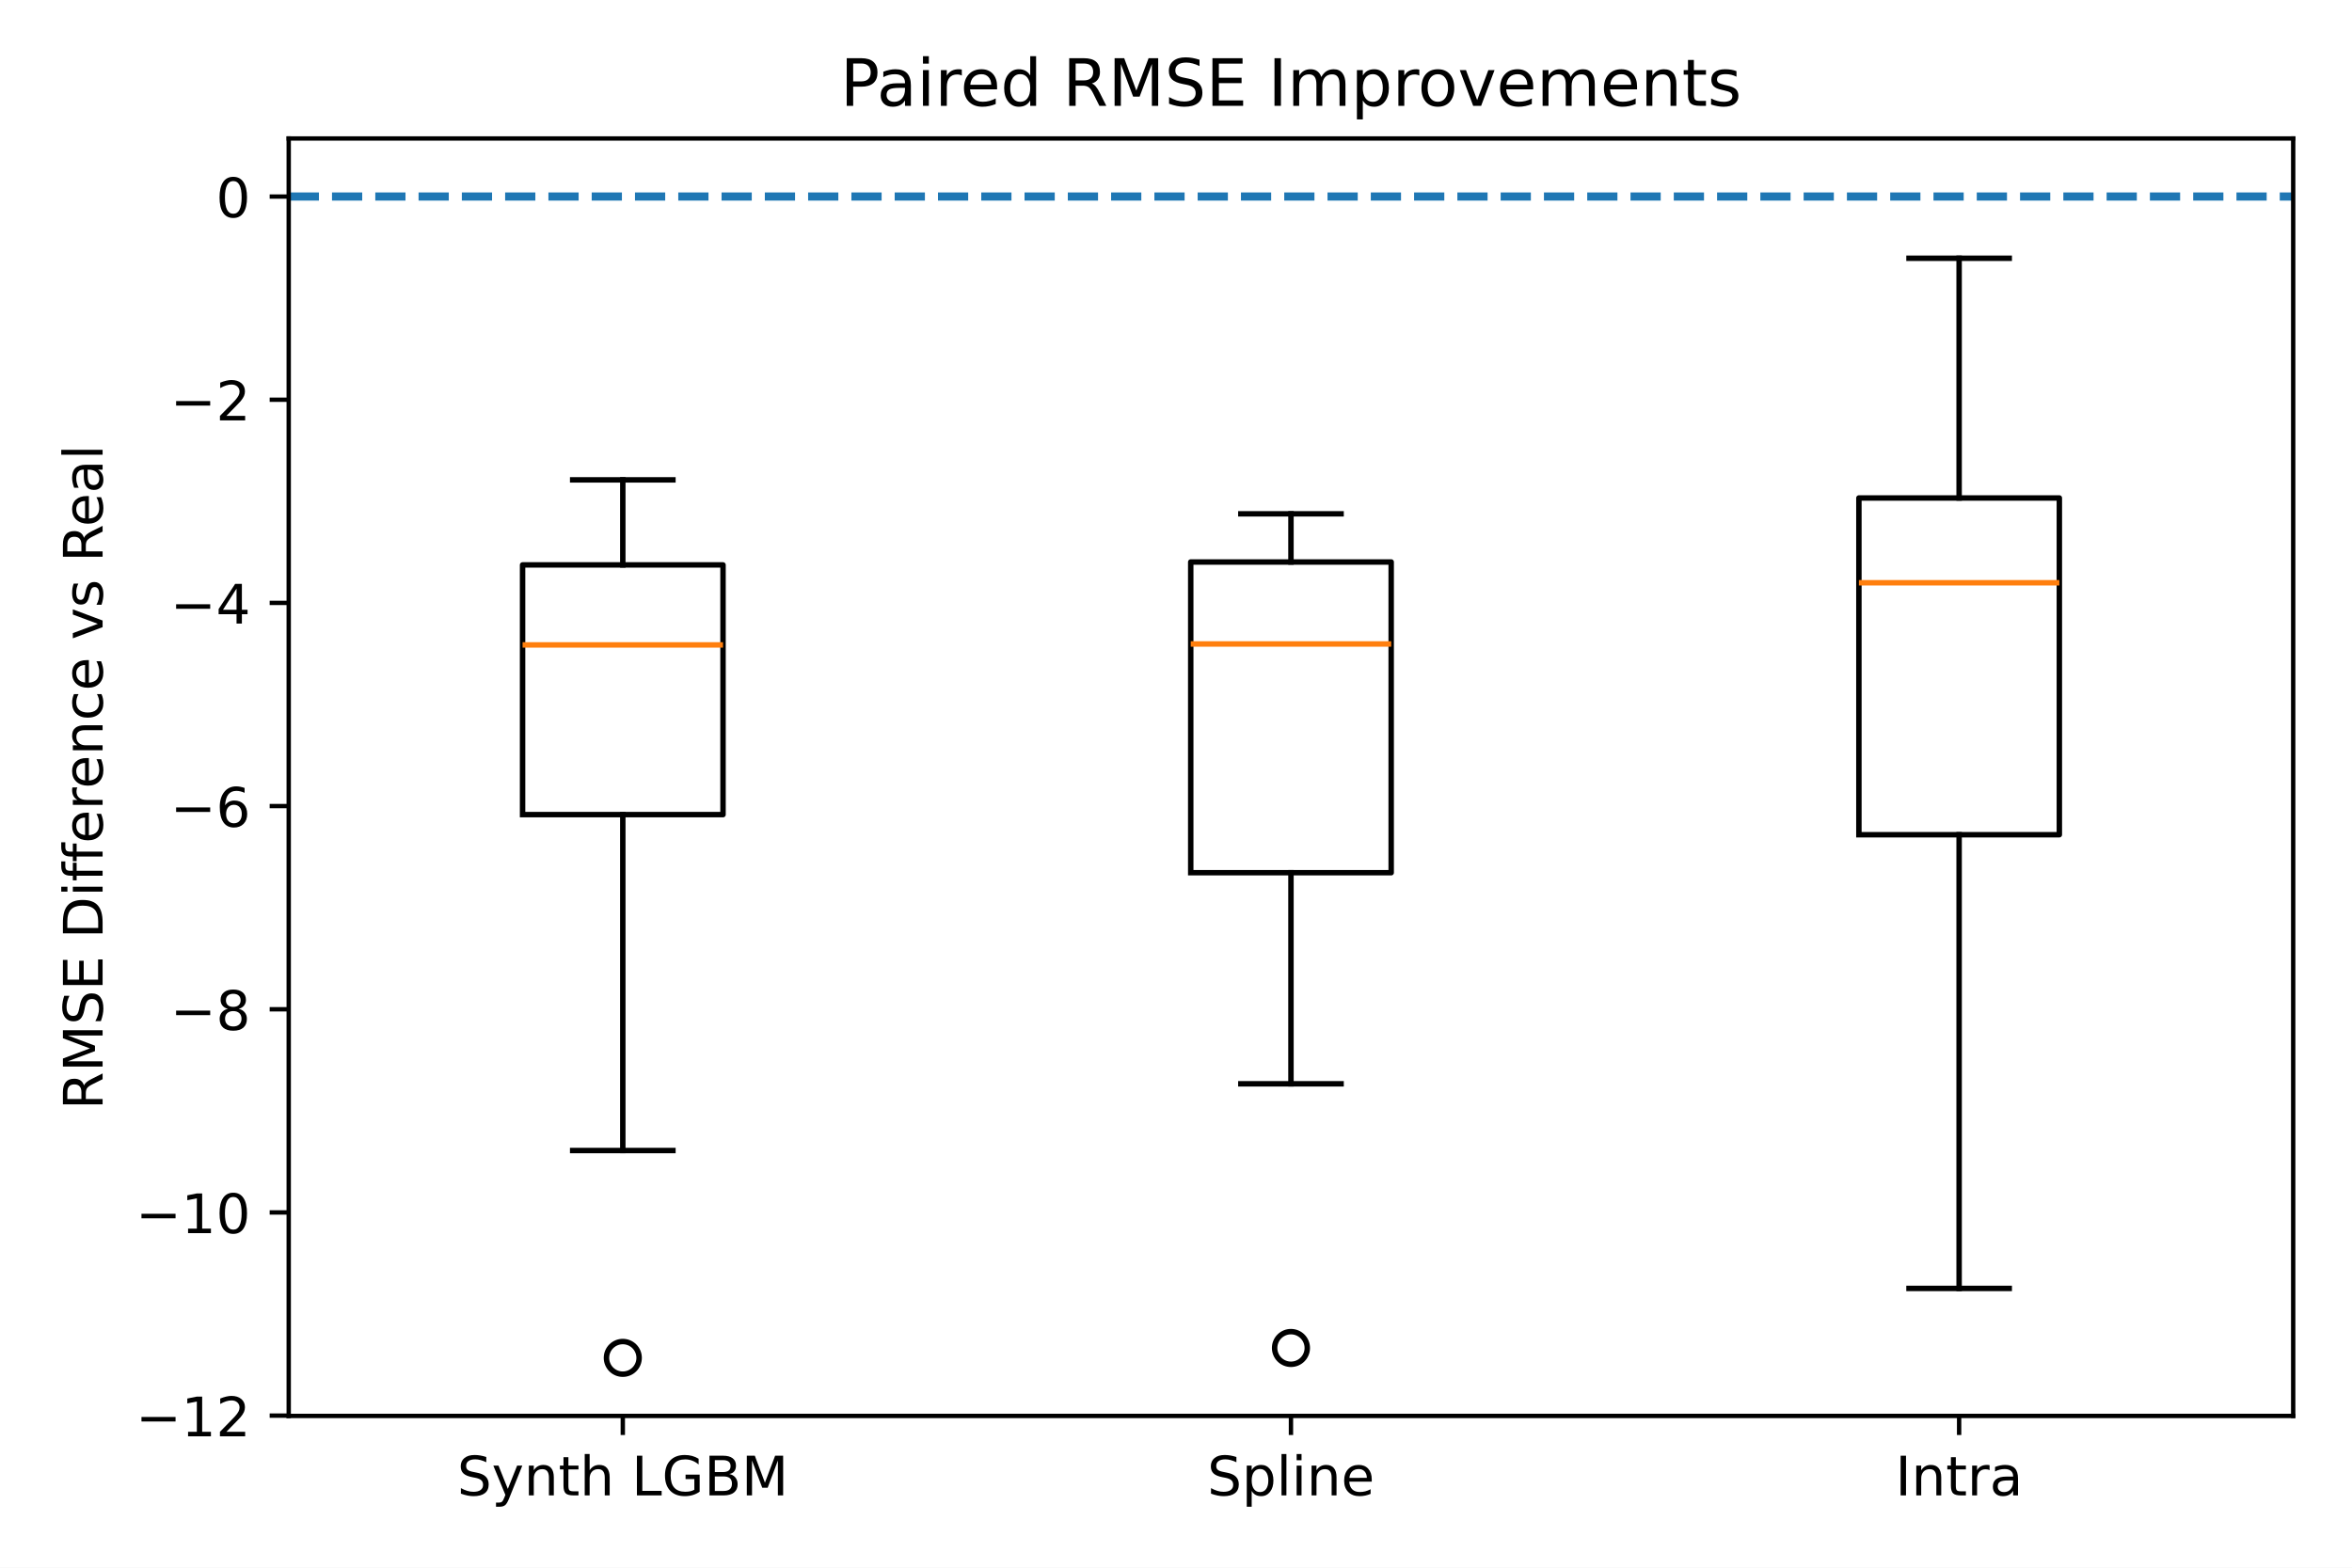
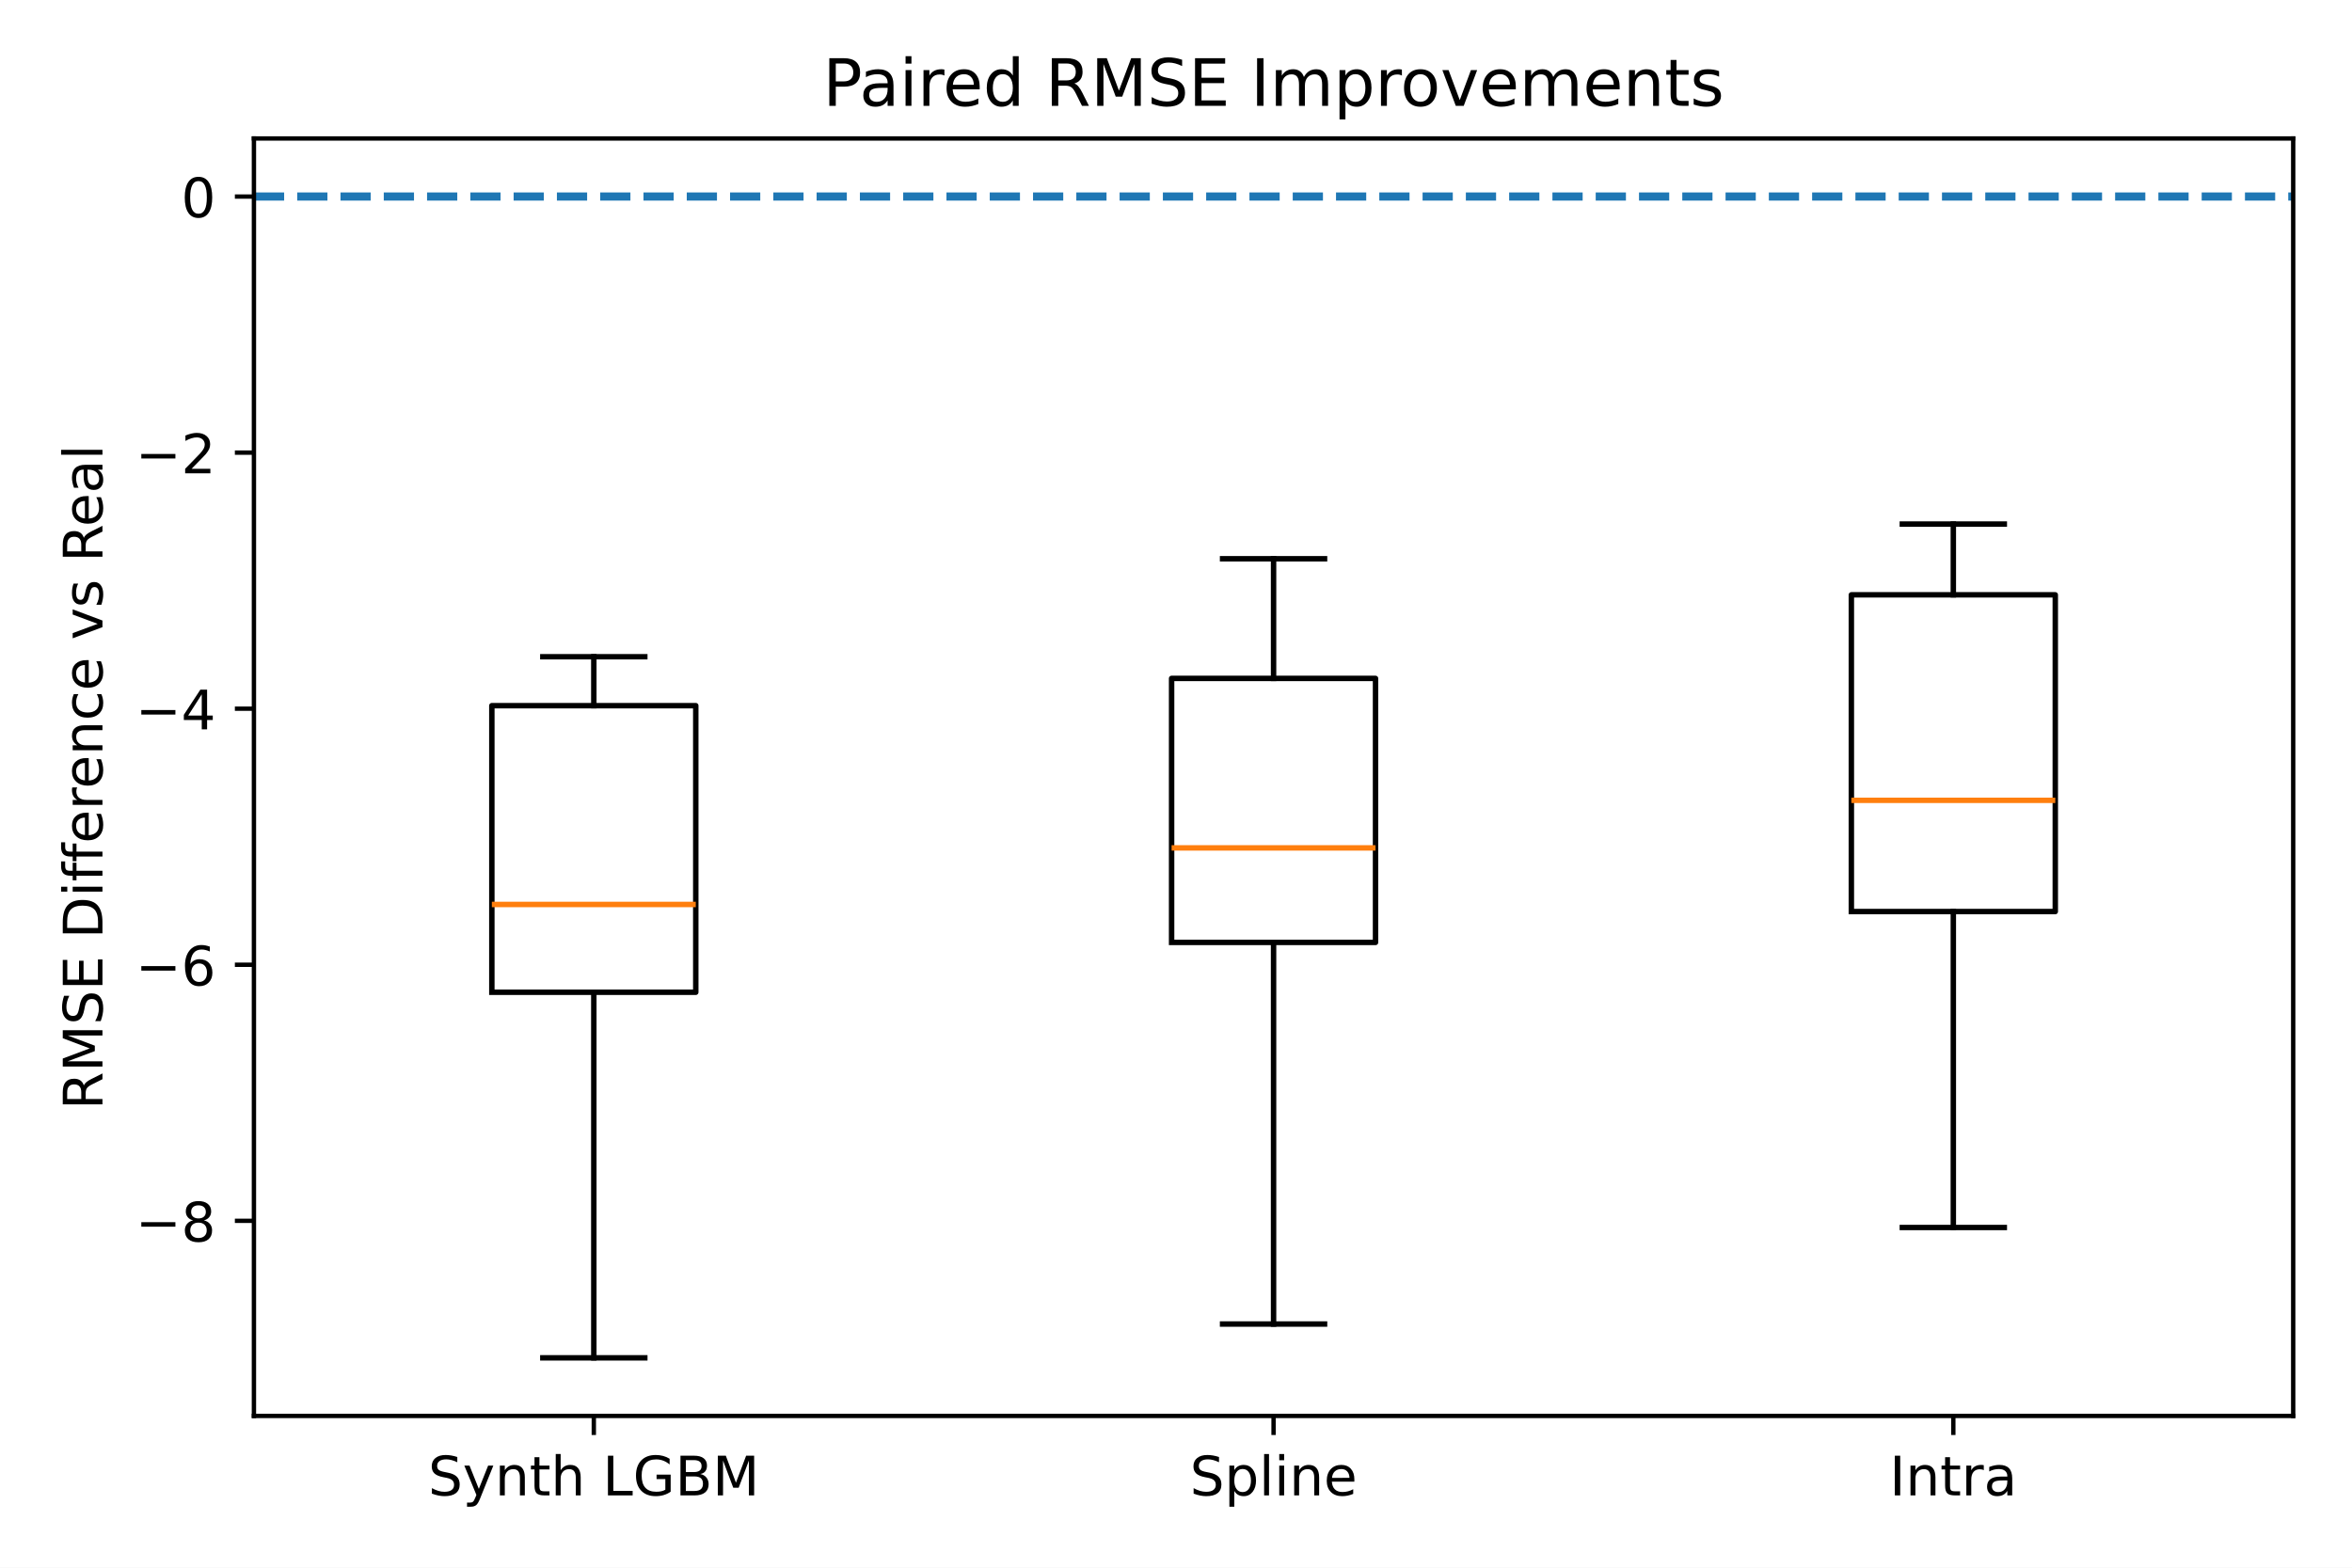
<svg xmlns="http://www.w3.org/2000/svg" xmlns:xlink="http://www.w3.org/1999/xlink" width="432pt" height="288pt" viewBox="0 0 432 288" version="1.1">
  <defs>
    <style type="text/css">*{stroke-linejoin: round; stroke-linecap: butt}</style>
  </defs>
  <g id="figure_1">
    <g id="patch_1">
      <path d="M 0 288  L 432 288  L 432 0  L 0 0  z " style="fill: #ffffff" />
    </g>
    <g id="axes_1">
      <g id="patch_2">
-         <path d="M 53.03 260.12  L 421.2 260.12  L 421.2 25.44  L 53.03 25.44  z " style="fill: #ffffff" />
+         <path d="M 46.64 260.12  L 421.2 260.12  L 421.2 25.44  L 46.64 25.44  z " style="fill: #ffffff" />
      </g>
      <g id="matplotlib.axis_1">
        <g id="xtick_1">
          <g id="line2d_1">
            <defs>
-               <path id="m7b7bda4af9" d="M 0 0  L 0 3.5  " style="stroke: #000000; stroke-width: 0.8" />
+               <path id="m37731278d3" d="M 0 0  L 0 3.5  " style="stroke: #000000; stroke-width: 0.8" />
            </defs>
            <g>
-               <use xlink:href="#m7b7bda4af9" x="114.392" y="260.12" style="stroke: #000000; stroke-width: 0.8" />
+               <use xlink:href="#m37731278d3" x="109.067" y="260.12" style="stroke: #000000; stroke-width: 0.8" />
            </g>
          </g>
          <g id="text_1">
-             <g transform="translate(83.96667 274.7184) scale(0.1 -0.1)">
+             <g transform="translate(78.64167 274.7184) scale(0.1 -0.1)">
              <defs>
                <path id="DejaVuSans-53" d="M 3425 4513  L 3425 3897  Q 3066 4069 2747 4153  Q 2428 4238 2131 4238  Q 1616 4238 1336 4038  Q 1056 3838 1056 3469  Q 1056 3159 1242 3001  Q 1428 2844 1947 2747  L 2328 2669  Q 3034 2534 3370 2195  Q 3706 1856 3706 1288  Q 3706 609 3251 259  Q 2797 -91 1919 -91  Q 1588 -91 1214 -16  Q 841 59 441 206  L 441 856  Q 825 641 1194 531  Q 1563 422 1919 422  Q 2459 422 2753 634  Q 3047 847 3047 1241  Q 3047 1584 2836 1778  Q 2625 1972 2144 2069  L 1759 2144  Q 1053 2284 737 2584  Q 422 2884 422 3419  Q 422 4038 858 4394  Q 1294 4750 2059 4750  Q 2388 4750 2728 4690  Q 3069 4631 3425 4513  z " transform="scale(0.015625)" />
                <path id="DejaVuSans-79" d="M 2059 -325  Q 1816 -950 1584 -1140  Q 1353 -1331 966 -1331  L 506 -1331  L 506 -850  L 844 -850  Q 1081 -850 1212 -737  Q 1344 -625 1503 -206  L 1606 56  L 191 3500  L 800 3500  L 1894 763  L 2988 3500  L 3597 3500  L 2059 -325  z " transform="scale(0.015625)" />
                <path id="DejaVuSans-6e" d="M 3513 2113  L 3513 0  L 2938 0  L 2938 2094  Q 2938 2591 2744 2837  Q 2550 3084 2163 3084  Q 1697 3084 1428 2787  Q 1159 2491 1159 1978  L 1159 0  L 581 0  L 581 3500  L 1159 3500  L 1159 2956  Q 1366 3272 1645 3428  Q 1925 3584 2291 3584  Q 2894 3584 3203 3211  Q 3513 2838 3513 2113  z " transform="scale(0.015625)" />
                <path id="DejaVuSans-74" d="M 1172 4494  L 1172 3500  L 2356 3500  L 2356 3053  L 1172 3053  L 1172 1153  Q 1172 725 1289 603  Q 1406 481 1766 481  L 2356 481  L 2356 0  L 1766 0  Q 1100 0 847 248  Q 594 497 594 1153  L 594 3053  L 172 3053  L 172 3500  L 594 3500  L 594 4494  L 1172 4494  z " transform="scale(0.015625)" />
                <path id="DejaVuSans-68" d="M 3513 2113  L 3513 0  L 2938 0  L 2938 2094  Q 2938 2591 2744 2837  Q 2550 3084 2163 3084  Q 1697 3084 1428 2787  Q 1159 2491 1159 1978  L 1159 0  L 581 0  L 581 4863  L 1159 4863  L 1159 2956  Q 1366 3272 1645 3428  Q 1925 3584 2291 3584  Q 2894 3584 3203 3211  Q 3513 2838 3513 2113  z " transform="scale(0.015625)" />
                <path id="DejaVuSans-20" transform="scale(0.015625)" />
                <path id="DejaVuSans-4c" d="M 628 4666  L 1259 4666  L 1259 531  L 3531 531  L 3531 0  L 628 0  L 628 4666  z " transform="scale(0.015625)" />
                <path id="DejaVuSans-47" d="M 3809 666  L 3809 1919  L 2778 1919  L 2778 2438  L 4434 2438  L 4434 434  Q 4069 175 3628 42  Q 3188 -91 2688 -91  Q 1594 -91 976 548  Q 359 1188 359 2328  Q 359 3472 976 4111  Q 1594 4750 2688 4750  Q 3144 4750 3555 4637  Q 3966 4525 4313 4306  L 4313 3634  Q 3963 3931 3569 4081  Q 3175 4231 2741 4231  Q 1884 4231 1454 3753  Q 1025 3275 1025 2328  Q 1025 1384 1454 906  Q 1884 428 2741 428  Q 3075 428 3337 486  Q 3600 544 3809 666  z " transform="scale(0.015625)" />
                <path id="DejaVuSans-42" d="M 1259 2228  L 1259 519  L 2272 519  Q 2781 519 3026 730  Q 3272 941 3272 1375  Q 3272 1813 3026 2020  Q 2781 2228 2272 2228  L 1259 2228  z M 1259 4147  L 1259 2741  L 2194 2741  Q 2656 2741 2882 2914  Q 3109 3088 3109 3444  Q 3109 3797 2882 3972  Q 2656 4147 2194 4147  L 1259 4147  z M 628 4666  L 2241 4666  Q 2963 4666 3353 4366  Q 3744 4066 3744 3513  Q 3744 3084 3544 2831  Q 3344 2578 2956 2516  Q 3422 2416 3680 2098  Q 3938 1781 3938 1306  Q 3938 681 3513 340  Q 3088 0 2303 0  L 628 0  L 628 4666  z " transform="scale(0.015625)" />
                <path id="DejaVuSans-4d" d="M 628 4666  L 1569 4666  L 2759 1491  L 3956 4666  L 4897 4666  L 4897 0  L 4281 0  L 4281 4097  L 3078 897  L 2444 897  L 1241 4097  L 1241 0  L 628 0  L 628 4666  z " transform="scale(0.015625)" />
              </defs>
              <use xlink:href="#DejaVuSans-53" />
              <use xlink:href="#DejaVuSans-79" transform="translate(63.47656 0)" />
              <use xlink:href="#DejaVuSans-6e" transform="translate(122.6562 0)" />
              <use xlink:href="#DejaVuSans-74" transform="translate(186.0352 0)" />
              <use xlink:href="#DejaVuSans-68" transform="translate(225.2441 0)" />
              <use xlink:href="#DejaVuSans-20" transform="translate(288.623 0)" />
              <use xlink:href="#DejaVuSans-4c" transform="translate(320.4102 0)" />
              <use xlink:href="#DejaVuSans-47" transform="translate(376.123 0)" />
              <use xlink:href="#DejaVuSans-42" transform="translate(453.6133 0)" />
              <use xlink:href="#DejaVuSans-4d" transform="translate(522.2168 0)" />
            </g>
          </g>
        </g>
        <g id="xtick_2">
          <g id="line2d_2">
            <g>
-               <use xlink:href="#m7b7bda4af9" x="237.115" y="260.12" style="stroke: #000000; stroke-width: 0.8" />
+               <use xlink:href="#m37731278d3" x="233.92" y="260.12" style="stroke: #000000; stroke-width: 0.8" />
            </g>
          </g>
          <g id="text_2">
-             <g transform="translate(221.7431 274.7184) scale(0.1 -0.1)">
+             <g transform="translate(218.5481 274.7184) scale(0.1 -0.1)">
              <defs>
                <path id="DejaVuSans-70" d="M 1159 525  L 1159 -1331  L 581 -1331  L 581 3500  L 1159 3500  L 1159 2969  Q 1341 3281 1617 3432  Q 1894 3584 2278 3584  Q 2916 3584 3314 3078  Q 3713 2572 3713 1747  Q 3713 922 3314 415  Q 2916 -91 2278 -91  Q 1894 -91 1617 61  Q 1341 213 1159 525  z M 3116 1747  Q 3116 2381 2855 2742  Q 2594 3103 2138 3103  Q 1681 3103 1420 2742  Q 1159 2381 1159 1747  Q 1159 1113 1420 752  Q 1681 391 2138 391  Q 2594 391 2855 752  Q 3116 1113 3116 1747  z " transform="scale(0.015625)" />
                <path id="DejaVuSans-6c" d="M 603 4863  L 1178 4863  L 1178 0  L 603 0  L 603 4863  z " transform="scale(0.015625)" />
                <path id="DejaVuSans-69" d="M 603 3500  L 1178 3500  L 1178 0  L 603 0  L 603 3500  z M 603 4863  L 1178 4863  L 1178 4134  L 603 4134  L 603 4863  z " transform="scale(0.015625)" />
                <path id="DejaVuSans-65" d="M 3597 1894  L 3597 1613  L 953 1613  Q 991 1019 1311 708  Q 1631 397 2203 397  Q 2534 397 2845 478  Q 3156 559 3463 722  L 3463 178  Q 3153 47 2828 -22  Q 2503 -91 2169 -91  Q 1331 -91 842 396  Q 353 884 353 1716  Q 353 2575 817 3079  Q 1281 3584 2069 3584  Q 2775 3584 3186 3129  Q 3597 2675 3597 1894  z M 3022 2063  Q 3016 2534 2758 2815  Q 2500 3097 2075 3097  Q 1594 3097 1305 2825  Q 1016 2553 972 2059  L 3022 2063  z " transform="scale(0.015625)" />
              </defs>
              <use xlink:href="#DejaVuSans-53" />
              <use xlink:href="#DejaVuSans-70" transform="translate(63.47656 0)" />
              <use xlink:href="#DejaVuSans-6c" transform="translate(126.9531 0)" />
              <use xlink:href="#DejaVuSans-69" transform="translate(154.7363 0)" />
              <use xlink:href="#DejaVuSans-6e" transform="translate(182.5195 0)" />
              <use xlink:href="#DejaVuSans-65" transform="translate(245.8984 0)" />
            </g>
          </g>
        </g>
        <g id="xtick_3">
          <g id="line2d_3">
            <g>
-               <use xlink:href="#m7b7bda4af9" x="359.838" y="260.12" style="stroke: #000000; stroke-width: 0.8" />
+               <use xlink:href="#m37731278d3" x="358.773" y="260.12" style="stroke: #000000; stroke-width: 0.8" />
            </g>
          </g>
          <g id="text_3">
-             <g transform="translate(348.1149 274.7184) scale(0.1 -0.1)">
+             <g transform="translate(347.0499 274.7184) scale(0.1 -0.1)">
              <defs>
                <path id="DejaVuSans-49" d="M 628 4666  L 1259 4666  L 1259 0  L 628 0  L 628 4666  z " transform="scale(0.015625)" />
                <path id="DejaVuSans-72" d="M 2631 2963  Q 2534 3019 2420 3045  Q 2306 3072 2169 3072  Q 1681 3072 1420 2755  Q 1159 2438 1159 1844  L 1159 0  L 581 0  L 581 3500  L 1159 3500  L 1159 2956  Q 1341 3275 1631 3429  Q 1922 3584 2338 3584  Q 2397 3584 2469 3576  Q 2541 3569 2628 3553  L 2631 2963  z " transform="scale(0.015625)" />
                <path id="DejaVuSans-61" d="M 2194 1759  Q 1497 1759 1228 1600  Q 959 1441 959 1056  Q 959 750 1161 570  Q 1363 391 1709 391  Q 2188 391 2477 730  Q 2766 1069 2766 1631  L 2766 1759  L 2194 1759  z M 3341 1997  L 3341 0  L 2766 0  L 2766 531  Q 2569 213 2275 61  Q 1981 -91 1556 -91  Q 1019 -91 701 211  Q 384 513 384 1019  Q 384 1609 779 1909  Q 1175 2209 1959 2209  L 2766 2209  L 2766 2266  Q 2766 2663 2505 2880  Q 2244 3097 1772 3097  Q 1472 3097 1187 3025  Q 903 2953 641 2809  L 641 3341  Q 956 3463 1253 3523  Q 1550 3584 1831 3584  Q 2591 3584 2966 3190  Q 3341 2797 3341 1997  z " transform="scale(0.015625)" />
              </defs>
              <use xlink:href="#DejaVuSans-49" />
              <use xlink:href="#DejaVuSans-6e" transform="translate(29.49219 0)" />
              <use xlink:href="#DejaVuSans-74" transform="translate(92.87109 0)" />
              <use xlink:href="#DejaVuSans-72" transform="translate(132.0801 0)" />
              <use xlink:href="#DejaVuSans-61" transform="translate(173.1934 0)" />
            </g>
          </g>
        </g>
      </g>
      <g id="matplotlib.axis_2">
        <g id="ytick_1">
          <g id="line2d_4">
            <defs>
-               <path id="m441729fb51" d="M 0 0  L -3.5 0  " style="stroke: #000000; stroke-width: 0.8" />
+               <path id="m97fdc6bbd1" d="M 0 0  L -3.5 0  " style="stroke: #000000; stroke-width: 0.8" />
            </defs>
            <g>
-               <use xlink:href="#m441729fb51" x="53.03" y="260.064" style="stroke: #000000; stroke-width: 0.8" />
+               <use xlink:href="#m97fdc6bbd1" x="46.64" y="224.276" style="stroke: #000000; stroke-width: 0.8" />
            </g>
          </g>
          <g id="text_4">
-             <g transform="translate(24.92531 263.863) scale(0.1 -0.1)">
+             <g transform="translate(24.89781 228.0749) scale(0.1 -0.1)">
              <defs>
                <path id="DejaVuSans-2212" d="M 678 2272  L 4684 2272  L 4684 1741  L 678 1741  L 678 2272  z " transform="scale(0.015625)" />
-                 <path id="DejaVuSans-31" d="M 794 531  L 1825 531  L 1825 4091  L 703 3866  L 703 4441  L 1819 4666  L 2450 4666  L 2450 531  L 3481 531  L 3481 0  L 794 0  L 794 531  z " transform="scale(0.015625)" />
-                 <path id="DejaVuSans-32" d="M 1228 531  L 3431 531  L 3431 0  L 469 0  L 469 531  Q 828 903 1448 1529  Q 2069 2156 2228 2338  Q 2531 2678 2651 2914  Q 2772 3150 2772 3378  Q 2772 3750 2511 3984  Q 2250 4219 1831 4219  Q 1534 4219 1204 4116  Q 875 4013 500 3803  L 500 4441  Q 881 4594 1212 4672  Q 1544 4750 1819 4750  Q 2544 4750 2975 4387  Q 3406 4025 3406 3419  Q 3406 3131 3298 2873  Q 3191 2616 2906 2266  Q 2828 2175 2409 1742  Q 1991 1309 1228 531  z " transform="scale(0.015625)" />
+                 <path id="DejaVuSans-38" d="M 2034 2216  Q 1584 2216 1326 1975  Q 1069 1734 1069 1313  Q 1069 891 1326 650  Q 1584 409 2034 409  Q 2484 409 2743 651  Q 3003 894 3003 1313  Q 3003 1734 2745 1975  Q 2488 2216 2034 2216  z M 1403 2484  Q 997 2584 770 2862  Q 544 3141 544 3541  Q 544 4100 942 4425  Q 1341 4750 2034 4750  Q 2731 4750 3128 4425  Q 3525 4100 3525 3541  Q 3525 3141 3298 2862  Q 3072 2584 2669 2484  Q 3125 2378 3379 2068  Q 3634 1759 3634 1313  Q 3634 634 3220 271  Q 2806 -91 2034 -91  Q 1263 -91 848 271  Q 434 634 434 1313  Q 434 1759 690 2068  Q 947 2378 1403 2484  z M 1172 3481  Q 1172 3119 1398 2916  Q 1625 2713 2034 2713  Q 2441 2713 2670 2916  Q 2900 3119 2900 3481  Q 2900 3844 2670 4047  Q 2441 4250 2034 4250  Q 1625 4250 1398 4047  Q 1172 3844 1172 3481  z " transform="scale(0.015625)" />
              </defs>
              <use xlink:href="#DejaVuSans-2212" />
-               <use xlink:href="#DejaVuSans-31" transform="translate(83.78906 0)" />
-               <use xlink:href="#DejaVuSans-32" transform="translate(147.4121 0)" />
+               <use xlink:href="#DejaVuSans-38" transform="translate(83.78906 0)" />
            </g>
          </g>
        </g>
        <g id="ytick_2">
          <g id="line2d_5">
            <g>
-               <use xlink:href="#m441729fb51" x="53.03" y="222.738" style="stroke: #000000; stroke-width: 0.8" />
+               <use xlink:href="#m97fdc6bbd1" x="46.64" y="177.234" style="stroke: #000000; stroke-width: 0.8" />
            </g>
          </g>
          <g id="text_5">
-             <g transform="translate(24.92531 226.5369) scale(0.1 -0.1)">
-               <defs>
-                 <path id="DejaVuSans-30" d="M 2034 4250  Q 1547 4250 1301 3770  Q 1056 3291 1056 2328  Q 1056 1369 1301 889  Q 1547 409 2034 409  Q 2525 409 2770 889  Q 3016 1369 3016 2328  Q 3016 3291 2770 3770  Q 2525 4250 2034 4250  z M 2034 4750  Q 2819 4750 3233 4129  Q 3647 3509 3647 2328  Q 3647 1150 3233 529  Q 2819 -91 2034 -91  Q 1250 -91 836 529  Q 422 1150 422 2328  Q 422 3509 836 4129  Q 1250 4750 2034 4750  z " transform="scale(0.015625)" />
+             <g transform="translate(24.89781 181.0328) scale(0.1 -0.1)">
+               <defs>
+                 <path id="DejaVuSans-36" d="M 2113 2584  Q 1688 2584 1439 2293  Q 1191 2003 1191 1497  Q 1191 994 1439 701  Q 1688 409 2113 409  Q 2538 409 2786 701  Q 3034 994 3034 1497  Q 3034 2003 2786 2293  Q 2538 2584 2113 2584  z M 3366 4563  L 3366 3988  Q 3128 4100 2886 4159  Q 2644 4219 2406 4219  Q 1781 4219 1451 3797  Q 1122 3375 1075 2522  Q 1259 2794 1537 2939  Q 1816 3084 2150 3084  Q 2853 3084 3261 2657  Q 3669 2231 3669 1497  Q 3669 778 3244 343  Q 2819 -91 2113 -91  Q 1303 -91 875 529  Q 447 1150 447 2328  Q 447 3434 972 4092  Q 1497 4750 2381 4750  Q 2619 4750 2861 4703  Q 3103 4656 3366 4563  z " transform="scale(0.015625)" />
              </defs>
              <use xlink:href="#DejaVuSans-2212" />
-               <use xlink:href="#DejaVuSans-31" transform="translate(83.78906 0)" />
-               <use xlink:href="#DejaVuSans-30" transform="translate(147.4121 0)" />
+               <use xlink:href="#DejaVuSans-36" transform="translate(83.78906 0)" />
            </g>
          </g>
        </g>
        <g id="ytick_3">
          <g id="line2d_6">
            <g>
-               <use xlink:href="#m441729fb51" x="53.03" y="185.412" style="stroke: #000000; stroke-width: 0.8" />
+               <use xlink:href="#m97fdc6bbd1" x="46.64" y="130.191" style="stroke: #000000; stroke-width: 0.8" />
            </g>
          </g>
          <g id="text_6">
-             <g transform="translate(31.28781 189.2108) scale(0.1 -0.1)">
-               <defs>
-                 <path id="DejaVuSans-38" d="M 2034 2216  Q 1584 2216 1326 1975  Q 1069 1734 1069 1313  Q 1069 891 1326 650  Q 1584 409 2034 409  Q 2484 409 2743 651  Q 3003 894 3003 1313  Q 3003 1734 2745 1975  Q 2488 2216 2034 2216  z M 1403 2484  Q 997 2584 770 2862  Q 544 3141 544 3541  Q 544 4100 942 4425  Q 1341 4750 2034 4750  Q 2731 4750 3128 4425  Q 3525 4100 3525 3541  Q 3525 3141 3298 2862  Q 3072 2584 2669 2484  Q 3125 2378 3379 2068  Q 3634 1759 3634 1313  Q 3634 634 3220 271  Q 2806 -91 2034 -91  Q 1263 -91 848 271  Q 434 634 434 1313  Q 434 1759 690 2068  Q 947 2378 1403 2484  z M 1172 3481  Q 1172 3119 1398 2916  Q 1625 2713 2034 2713  Q 2441 2713 2670 2916  Q 2900 3119 2900 3481  Q 2900 3844 2670 4047  Q 2441 4250 2034 4250  Q 1625 4250 1398 4047  Q 1172 3844 1172 3481  z " transform="scale(0.015625)" />
+             <g transform="translate(24.89781 133.9907) scale(0.1 -0.1)">
+               <defs>
+                 <path id="DejaVuSans-34" d="M 2419 4116  L 825 1625  L 2419 1625  L 2419 4116  z M 2253 4666  L 3047 4666  L 3047 1625  L 3713 1625  L 3713 1100  L 3047 1100  L 3047 0  L 2419 0  L 2419 1100  L 313 1100  L 313 1709  L 2253 4666  z " transform="scale(0.015625)" />
              </defs>
              <use xlink:href="#DejaVuSans-2212" />
-               <use xlink:href="#DejaVuSans-38" transform="translate(83.78906 0)" />
+               <use xlink:href="#DejaVuSans-34" transform="translate(83.78906 0)" />
            </g>
          </g>
        </g>
        <g id="ytick_4">
          <g id="line2d_7">
            <g>
-               <use xlink:href="#m441729fb51" x="53.03" y="148.086" style="stroke: #000000; stroke-width: 0.8" />
+               <use xlink:href="#m97fdc6bbd1" x="46.64" y="83.149" style="stroke: #000000; stroke-width: 0.8" />
            </g>
          </g>
          <g id="text_7">
-             <g transform="translate(31.28781 151.8847) scale(0.1 -0.1)">
-               <defs>
-                 <path id="DejaVuSans-36" d="M 2113 2584  Q 1688 2584 1439 2293  Q 1191 2003 1191 1497  Q 1191 994 1439 701  Q 1688 409 2113 409  Q 2538 409 2786 701  Q 3034 994 3034 1497  Q 3034 2003 2786 2293  Q 2538 2584 2113 2584  z M 3366 4563  L 3366 3988  Q 3128 4100 2886 4159  Q 2644 4219 2406 4219  Q 1781 4219 1451 3797  Q 1122 3375 1075 2522  Q 1259 2794 1537 2939  Q 1816 3084 2150 3084  Q 2853 3084 3261 2657  Q 3669 2231 3669 1497  Q 3669 778 3244 343  Q 2819 -91 2113 -91  Q 1303 -91 875 529  Q 447 1150 447 2328  Q 447 3434 972 4092  Q 1497 4750 2381 4750  Q 2619 4750 2861 4703  Q 3103 4656 3366 4563  z " transform="scale(0.015625)" />
+             <g transform="translate(24.89781 86.94859) scale(0.1 -0.1)">
+               <defs>
+                 <path id="DejaVuSans-32" d="M 1228 531  L 3431 531  L 3431 0  L 469 0  L 469 531  Q 828 903 1448 1529  Q 2069 2156 2228 2338  Q 2531 2678 2651 2914  Q 2772 3150 2772 3378  Q 2772 3750 2511 3984  Q 2250 4219 1831 4219  Q 1534 4219 1204 4116  Q 875 4013 500 3803  L 500 4441  Q 881 4594 1212 4672  Q 1544 4750 1819 4750  Q 2544 4750 2975 4387  Q 3406 4025 3406 3419  Q 3406 3131 3298 2873  Q 3191 2616 2906 2266  Q 2828 2175 2409 1742  Q 1991 1309 1228 531  z " transform="scale(0.015625)" />
              </defs>
              <use xlink:href="#DejaVuSans-2212" />
-               <use xlink:href="#DejaVuSans-36" transform="translate(83.78906 0)" />
+               <use xlink:href="#DejaVuSans-32" transform="translate(83.78906 0)" />
            </g>
          </g>
        </g>
        <g id="ytick_5">
          <g id="line2d_8">
            <g>
-               <use xlink:href="#m441729fb51" x="53.03" y="110.759" style="stroke: #000000; stroke-width: 0.8" />
+               <use xlink:href="#m97fdc6bbd1" x="46.64" y="36.107" style="stroke: #000000; stroke-width: 0.8" />
            </g>
          </g>
          <g id="text_8">
-             <g transform="translate(31.28781 114.5587) scale(0.1 -0.1)">
-               <defs>
-                 <path id="DejaVuSans-34" d="M 2419 4116  L 825 1625  L 2419 1625  L 2419 4116  z M 2253 4666  L 3047 4666  L 3047 1625  L 3713 1625  L 3713 1100  L 3047 1100  L 3047 0  L 2419 0  L 2419 1100  L 313 1100  L 313 1709  L 2253 4666  z " transform="scale(0.015625)" />
-               </defs>
-               <use xlink:href="#DejaVuSans-2212" />
-               <use xlink:href="#DejaVuSans-34" transform="translate(83.78906 0)" />
-             </g>
-           </g>
-         </g>
-         <g id="ytick_6">
-           <g id="line2d_9">
-             <g>
-               <use xlink:href="#m441729fb51" x="53.03" y="73.433" style="stroke: #000000; stroke-width: 0.8" />
-             </g>
-           </g>
-           <g id="text_9">
-             <g transform="translate(31.28781 77.23257) scale(0.1 -0.1)">
-               <use xlink:href="#DejaVuSans-2212" />
-               <use xlink:href="#DejaVuSans-32" transform="translate(83.78906 0)" />
-             </g>
-           </g>
-         </g>
-         <g id="ytick_7">
-           <g id="line2d_10">
-             <g>
-               <use xlink:href="#m441729fb51" x="53.03" y="36.107" style="stroke: #000000; stroke-width: 0.8" />
-             </g>
-           </g>
-           <g id="text_10">
-             <g transform="translate(39.6675 39.90649) scale(0.1 -0.1)">
+             <g transform="translate(33.2775 39.90649) scale(0.1 -0.1)">
+               <defs>
+                 <path id="DejaVuSans-30" d="M 2034 4250  Q 1547 4250 1301 3770  Q 1056 3291 1056 2328  Q 1056 1369 1301 889  Q 1547 409 2034 409  Q 2525 409 2770 889  Q 3016 1369 3016 2328  Q 3016 3291 2770 3770  Q 2525 4250 2034 4250  z M 2034 4750  Q 2819 4750 3233 4129  Q 3647 3509 3647 2328  Q 3647 1150 3233 529  Q 2819 -91 2034 -91  Q 1250 -91 836 529  Q 422 1150 422 2328  Q 422 3509 836 4129  Q 1250 4750 2034 4750  z " transform="scale(0.015625)" />
+               </defs>
              <use xlink:href="#DejaVuSans-30" />
            </g>
          </g>
        </g>
-         <g id="text_11">
-           <g transform="translate(18.84562 203.862) rotate(-90) scale(0.1 -0.1)">
+         <g id="text_9">
+           <g transform="translate(18.81812 203.862) rotate(-90) scale(0.1 -0.1)">
            <defs>
              <path id="DejaVuSans-52" d="M 2841 2188  Q 3044 2119 3236 1894  Q 3428 1669 3622 1275  L 4263 0  L 3584 0  L 2988 1197  Q 2756 1666 2539 1819  Q 2322 1972 1947 1972  L 1259 1972  L 1259 0  L 628 0  L 628 4666  L 2053 4666  Q 2853 4666 3247 4331  Q 3641 3997 3641 3322  Q 3641 2881 3436 2590  Q 3231 2300 2841 2188  z M 1259 4147  L 1259 2491  L 2053 2491  Q 2509 2491 2742 2702  Q 2975 2913 2975 3322  Q 2975 3731 2742 3939  Q 2509 4147 2053 4147  L 1259 4147  z " transform="scale(0.015625)" />
              <path id="DejaVuSans-45" d="M 628 4666  L 3578 4666  L 3578 4134  L 1259 4134  L 1259 2753  L 3481 2753  L 3481 2222  L 1259 2222  L 1259 531  L 3634 531  L 3634 0  L 628 0  L 628 4666  z " transform="scale(0.015625)" />
              <path id="DejaVuSans-44" d="M 1259 4147  L 1259 519  L 2022 519  Q 2988 519 3436 956  Q 3884 1394 3884 2338  Q 3884 3275 3436 3711  Q 2988 4147 2022 4147  L 1259 4147  z M 628 4666  L 1925 4666  Q 3281 4666 3915 4102  Q 4550 3538 4550 2338  Q 4550 1131 3912 565  Q 3275 0 1925 0  L 628 0  L 628 4666  z " transform="scale(0.015625)" />
              <path id="DejaVuSans-66" d="M 2375 4863  L 2375 4384  L 1825 4384  Q 1516 4384 1395 4259  Q 1275 4134 1275 3809  L 1275 3500  L 2222 3500  L 2222 3053  L 1275 3053  L 1275 0  L 697 0  L 697 3053  L 147 3053  L 147 3500  L 697 3500  L 697 3744  Q 697 4328 969 4595  Q 1241 4863 1831 4863  L 2375 4863  z " transform="scale(0.015625)" />
              <path id="DejaVuSans-63" d="M 3122 3366  L 3122 2828  Q 2878 2963 2633 3030  Q 2388 3097 2138 3097  Q 1578 3097 1268 2742  Q 959 2388 959 1747  Q 959 1106 1268 751  Q 1578 397 2138 397  Q 2388 397 2633 464  Q 2878 531 3122 666  L 3122 134  Q 2881 22 2623 -34  Q 2366 -91 2075 -91  Q 1284 -91 818 406  Q 353 903 353 1747  Q 353 2603 823 3093  Q 1294 3584 2113 3584  Q 2378 3584 2631 3529  Q 2884 3475 3122 3366  z " transform="scale(0.015625)" />
              <path id="DejaVuSans-76" d="M 191 3500  L 800 3500  L 1894 563  L 2988 3500  L 3597 3500  L 2284 0  L 1503 0  L 191 3500  z " transform="scale(0.015625)" />
              <path id="DejaVuSans-73" d="M 2834 3397  L 2834 2853  Q 2591 2978 2328 3040  Q 2066 3103 1784 3103  Q 1356 3103 1142 2972  Q 928 2841 928 2578  Q 928 2378 1081 2264  Q 1234 2150 1697 2047  L 1894 2003  Q 2506 1872 2764 1633  Q 3022 1394 3022 966  Q 3022 478 2636 193  Q 2250 -91 1575 -91  Q 1294 -91 989 -36  Q 684 19 347 128  L 347 722  Q 666 556 975 473  Q 1284 391 1588 391  Q 1994 391 2212 530  Q 2431 669 2431 922  Q 2431 1156 2273 1281  Q 2116 1406 1581 1522  L 1381 1569  Q 847 1681 609 1914  Q 372 2147 372 2553  Q 372 3047 722 3315  Q 1072 3584 1716 3584  Q 2034 3584 2315 3537  Q 2597 3491 2834 3397  z " transform="scale(0.015625)" />
            </defs>
            <use xlink:href="#DejaVuSans-52" />
            <use xlink:href="#DejaVuSans-4d" transform="translate(69.48242 0)" />
            <use xlink:href="#DejaVuSans-53" transform="translate(155.7617 0)" />
            <use xlink:href="#DejaVuSans-45" transform="translate(219.2383 0)" />
            <use xlink:href="#DejaVuSans-20" transform="translate(282.4219 0)" />
            <use xlink:href="#DejaVuSans-44" transform="translate(314.209 0)" />
            <use xlink:href="#DejaVuSans-69" transform="translate(391.2109 0)" />
            <use xlink:href="#DejaVuSans-66" transform="translate(418.9941 0)" />
            <use xlink:href="#DejaVuSans-66" transform="translate(454.1992 0)" />
            <use xlink:href="#DejaVuSans-65" transform="translate(489.4043 0)" />
            <use xlink:href="#DejaVuSans-72" transform="translate(550.9277 0)" />
            <use xlink:href="#DejaVuSans-65" transform="translate(589.791 0)" />
            <use xlink:href="#DejaVuSans-6e" transform="translate(651.3145 0)" />
            <use xlink:href="#DejaVuSans-63" transform="translate(714.6934 0)" />
            <use xlink:href="#DejaVuSans-65" transform="translate(769.6738 0)" />
            <use xlink:href="#DejaVuSans-20" transform="translate(831.1973 0)" />
            <use xlink:href="#DejaVuSans-76" transform="translate(862.9844 0)" />
            <use xlink:href="#DejaVuSans-73" transform="translate(922.1641 0)" />
            <use xlink:href="#DejaVuSans-20" transform="translate(974.2637 0)" />
            <use xlink:href="#DejaVuSans-52" transform="translate(1006.051 0)" />
            <use xlink:href="#DejaVuSans-65" transform="translate(1071.033 0)" />
            <use xlink:href="#DejaVuSans-61" transform="translate(1132.557 0)" />
            <use xlink:href="#DejaVuSans-6c" transform="translate(1193.836 0)" />
          </g>
        </g>
      </g>
+       <g id="line2d_9">
+         <path d="M 90.339 182.289  L 127.795 182.289  L 127.795 129.637  L 90.339 129.637  L 90.339 182.289  " clip-path="url(#p176f3c672d)" style="fill: none; stroke: #000000; stroke-linecap: square" />
+       </g>
+       <g id="line2d_10">
+         <path d="M 109.067 182.289  L 109.067 249.453  " clip-path="url(#p176f3c672d)" style="fill: none; stroke: #000000; stroke-linecap: square" />
+       </g>
      <g id="line2d_11">
-         <path d="M 95.983 149.654  L 132.8 149.654  L 132.8 103.781  L 95.983 103.781  L 95.983 149.654  " clip-path="url(#pff8830c202)" style="fill: none; stroke: #000000; stroke-linecap: square" />
+         <path d="M 109.067 129.637  L 109.067 120.648  " clip-path="url(#p176f3c672d)" style="fill: none; stroke: #000000; stroke-linecap: square" />
      </g>
      <g id="line2d_12">
-         <path d="M 114.392 149.654  L 114.392 211.362  " clip-path="url(#pff8830c202)" style="fill: none; stroke: #000000; stroke-linecap: square" />
+         <path d="M 99.703 249.453  L 118.431 249.453  " clip-path="url(#p176f3c672d)" style="fill: none; stroke: #000000; stroke-linecap: square" />
      </g>
      <g id="line2d_13">
-         <path d="M 114.392 103.781  L 114.392 88.152  " clip-path="url(#pff8830c202)" style="fill: none; stroke: #000000; stroke-linecap: square" />
-       </g>
-       <g id="line2d_14">
-         <path d="M 105.187 211.362  L 123.596 211.362  " clip-path="url(#pff8830c202)" style="fill: none; stroke: #000000; stroke-linecap: square" />
-       </g>
+         <path d="M 99.703 120.648  L 118.431 120.648  " clip-path="url(#p176f3c672d)" style="fill: none; stroke: #000000; stroke-linecap: square" />
+       </g>
+       <g id="line2d_14" />
      <g id="line2d_15">
-         <path d="M 105.187 88.152  L 123.596 88.152  " clip-path="url(#pff8830c202)" style="fill: none; stroke: #000000; stroke-linecap: square" />
+         <path d="M 215.192 173.133  L 252.648 173.133  L 252.648 124.632  L 215.192 124.632  L 215.192 173.133  " clip-path="url(#p176f3c672d)" style="fill: none; stroke: #000000; stroke-linecap: square" />
      </g>
      <g id="line2d_16">
-         <defs>
-           <path id="md24b607b17" d="M 0 3  C 0.796 3 1.559 2.684 2.121 2.121  C 2.684 1.559 3 0.796 3 0  C 3 -0.796 2.684 -1.559 2.121 -2.121  C 1.559 -2.684 0.796 -3 0 -3  C -0.796 -3 -1.559 -2.684 -2.121 -2.121  C -2.684 -1.559 -3 -0.796 -3 0  C -3 0.796 -2.684 1.559 -2.121 2.121  C -1.559 2.684 -0.796 3 0 3  z " style="stroke: #000000" />
-         </defs>
-         <g clip-path="url(#pff8830c202)">
-           <use xlink:href="#md24b607b17" x="114.392" y="249.453" style="fill-opacity: 0; stroke: #000000" />
-         </g>
+         <path d="M 233.92 173.133  L 233.92 243.243  " clip-path="url(#p176f3c672d)" style="fill: none; stroke: #000000; stroke-linecap: square" />
      </g>
      <g id="line2d_17">
-         <path d="M 218.707 160.324  L 255.524 160.324  L 255.524 103.243  L 218.707 103.243  L 218.707 160.324  " clip-path="url(#pff8830c202)" style="fill: none; stroke: #000000; stroke-linecap: square" />
+         <path d="M 233.92 124.632  L 233.92 102.649  " clip-path="url(#p176f3c672d)" style="fill: none; stroke: #000000; stroke-linecap: square" />
      </g>
      <g id="line2d_18">
-         <path d="M 237.115 160.324  L 237.115 199.107  " clip-path="url(#pff8830c202)" style="fill: none; stroke: #000000; stroke-linecap: square" />
+         <path d="M 224.556 243.243  L 243.284 243.243  " clip-path="url(#p176f3c672d)" style="fill: none; stroke: #000000; stroke-linecap: square" />
      </g>
      <g id="line2d_19">
-         <path d="M 237.115 103.243  L 237.115 94.394  " clip-path="url(#pff8830c202)" style="fill: none; stroke: #000000; stroke-linecap: square" />
-       </g>
-       <g id="line2d_20">
-         <path d="M 227.911 199.107  L 246.319 199.107  " clip-path="url(#pff8830c202)" style="fill: none; stroke: #000000; stroke-linecap: square" />
-       </g>
+         <path d="M 224.556 102.649  L 243.284 102.649  " clip-path="url(#p176f3c672d)" style="fill: none; stroke: #000000; stroke-linecap: square" />
+       </g>
+       <g id="line2d_20" />
      <g id="line2d_21">
-         <path d="M 227.911 94.394  L 246.319 94.394  " clip-path="url(#pff8830c202)" style="fill: none; stroke: #000000; stroke-linecap: square" />
+         <path d="M 340.045 167.464  L 377.501 167.464  L 377.501 109.277  L 340.045 109.277  L 340.045 167.464  " clip-path="url(#p176f3c672d)" style="fill: none; stroke: #000000; stroke-linecap: square" />
      </g>
      <g id="line2d_22">
-         <g clip-path="url(#pff8830c202)">
-           <use xlink:href="#md24b607b17" x="237.115" y="247.635" style="fill-opacity: 0; stroke: #000000" />
-         </g>
+         <path d="M 358.773 167.464  L 358.773 225.505  " clip-path="url(#p176f3c672d)" style="fill: none; stroke: #000000; stroke-linecap: square" />
      </g>
      <g id="line2d_23">
-         <path d="M 341.43 153.345  L 378.247 153.345  L 378.247 91.484  L 341.43 91.484  L 341.43 153.345  " clip-path="url(#pff8830c202)" style="fill: none; stroke: #000000; stroke-linecap: square" />
+         <path d="M 358.773 109.277  L 358.773 96.276  " clip-path="url(#p176f3c672d)" style="fill: none; stroke: #000000; stroke-linecap: square" />
      </g>
      <g id="line2d_24">
-         <path d="M 359.838 153.345  L 359.838 236.695  " clip-path="url(#pff8830c202)" style="fill: none; stroke: #000000; stroke-linecap: square" />
+         <path d="M 349.409 225.505  L 368.137 225.505  " clip-path="url(#p176f3c672d)" style="fill: none; stroke: #000000; stroke-linecap: square" />
      </g>
      <g id="line2d_25">
-         <path d="M 359.838 91.484  L 359.838 47.449  " clip-path="url(#pff8830c202)" style="fill: none; stroke: #000000; stroke-linecap: square" />
-       </g>
-       <g id="line2d_26">
-         <path d="M 350.634 236.695  L 369.043 236.695  " clip-path="url(#pff8830c202)" style="fill: none; stroke: #000000; stroke-linecap: square" />
-       </g>
+         <path d="M 349.409 96.276  L 368.137 96.276  " clip-path="url(#p176f3c672d)" style="fill: none; stroke: #000000; stroke-linecap: square" />
+       </g>
+       <g id="line2d_26" />
      <g id="line2d_27">
-         <path d="M 350.634 47.449  L 369.043 47.449  " clip-path="url(#pff8830c202)" style="fill: none; stroke: #000000; stroke-linecap: square" />
-       </g>
-       <g id="line2d_28" />
+         <path d="M 46.64 36.107  L 421.2 36.107  " clip-path="url(#p176f3c672d)" style="fill: none; stroke-dasharray: 5.55,2.4; stroke-dashoffset: 0; stroke: #1f77b4; stroke-width: 1.5" />
+       </g>
+       <g id="line2d_28">
+         <path d="M 90.339 166.158  L 127.795 166.158  " clip-path="url(#p176f3c672d)" style="fill: none; stroke: #ff7f0e" />
+       </g>
      <g id="line2d_29">
-         <path d="M 53.03 36.107  L 421.2 36.107  " clip-path="url(#pff8830c202)" style="fill: none; stroke-dasharray: 5.55,2.4; stroke-dashoffset: 0; stroke: #1f77b4; stroke-width: 1.5" />
+         <path d="M 215.192 155.763  L 252.648 155.763  " clip-path="url(#p176f3c672d)" style="fill: none; stroke: #ff7f0e" />
      </g>
      <g id="line2d_30">
-         <path d="M 95.983 118.476  L 132.8 118.476  " clip-path="url(#pff8830c202)" style="fill: none; stroke: #ff7f0e" />
-       </g>
-       <g id="line2d_31">
-         <path d="M 218.707 118.302  L 255.524 118.302  " clip-path="url(#pff8830c202)" style="fill: none; stroke: #ff7f0e" />
-       </g>
-       <g id="line2d_32">
-         <path d="M 341.43 107.06  L 378.247 107.06  " clip-path="url(#pff8830c202)" style="fill: none; stroke: #ff7f0e" />
+         <path d="M 340.045 147.029  L 377.501 147.029  " clip-path="url(#p176f3c672d)" style="fill: none; stroke: #ff7f0e" />
      </g>
      <g id="patch_3">
-         <path d="M 53.03 260.12  L 53.03 25.44  " style="fill: none; stroke: #000000; stroke-width: 0.8; stroke-linejoin: miter; stroke-linecap: square" />
+         <path d="M 46.64 260.12  L 46.64 25.44  " style="fill: none; stroke: #000000; stroke-width: 0.8; stroke-linejoin: miter; stroke-linecap: square" />
      </g>
      <g id="patch_4">
        <path d="M 421.2 260.12  L 421.2 25.44  " style="fill: none; stroke: #000000; stroke-width: 0.8; stroke-linejoin: miter; stroke-linecap: square" />
      </g>
      <g id="patch_5">
-         <path d="M 53.03 260.12  L 421.2 260.12  " style="fill: none; stroke: #000000; stroke-width: 0.8; stroke-linejoin: miter; stroke-linecap: square" />
+         <path d="M 46.64 260.12  L 421.2 260.12  " style="fill: none; stroke: #000000; stroke-width: 0.8; stroke-linejoin: miter; stroke-linecap: square" />
      </g>
      <g id="patch_6">
-         <path d="M 53.03 25.44  L 421.2 25.44  " style="fill: none; stroke: #000000; stroke-width: 0.8; stroke-linejoin: miter; stroke-linecap: square" />
-       </g>
-       <g id="text_12">
-         <g transform="translate(154.345 19.44) scale(0.12 -0.12)">
+         <path d="M 46.64 25.44  L 421.2 25.44  " style="fill: none; stroke: #000000; stroke-width: 0.8; stroke-linejoin: miter; stroke-linecap: square" />
+       </g>
+       <g id="text_10">
+         <g transform="translate(151.15 19.44) scale(0.12 -0.12)">
          <defs>
            <path id="DejaVuSans-50" d="M 1259 4147  L 1259 2394  L 2053 2394  Q 2494 2394 2734 2622  Q 2975 2850 2975 3272  Q 2975 3691 2734 3919  Q 2494 4147 2053 4147  L 1259 4147  z M 628 4666  L 2053 4666  Q 2838 4666 3239 4311  Q 3641 3956 3641 3272  Q 3641 2581 3239 2228  Q 2838 1875 2053 1875  L 1259 1875  L 1259 0  L 628 0  L 628 4666  z " transform="scale(0.015625)" />
            <path id="DejaVuSans-64" d="M 2906 2969  L 2906 4863  L 3481 4863  L 3481 0  L 2906 0  L 2906 525  Q 2725 213 2448 61  Q 2172 -91 1784 -91  Q 1150 -91 751 415  Q 353 922 353 1747  Q 353 2572 751 3078  Q 1150 3584 1784 3584  Q 2172 3584 2448 3432  Q 2725 3281 2906 2969  z M 947 1747  Q 947 1113 1208 752  Q 1469 391 1925 391  Q 2381 391 2643 752  Q 2906 1113 2906 1747  Q 2906 2381 2643 2742  Q 2381 3103 1925 3103  Q 1469 3103 1208 2742  Q 947 2381 947 1747  z " transform="scale(0.015625)" />
            <path id="DejaVuSans-6d" d="M 3328 2828  Q 3544 3216 3844 3400  Q 4144 3584 4550 3584  Q 5097 3584 5394 3201  Q 5691 2819 5691 2113  L 5691 0  L 5113 0  L 5113 2094  Q 5113 2597 4934 2840  Q 4756 3084 4391 3084  Q 3944 3084 3684 2787  Q 3425 2491 3425 1978  L 3425 0  L 2847 0  L 2847 2094  Q 2847 2600 2669 2842  Q 2491 3084 2119 3084  Q 1678 3084 1418 2786  Q 1159 2488 1159 1978  L 1159 0  L 581 0  L 581 3500  L 1159 3500  L 1159 2956  Q 1356 3278 1631 3431  Q 1906 3584 2284 3584  Q 2666 3584 2933 3390  Q 3200 3197 3328 2828  z " transform="scale(0.015625)" />
            <path id="DejaVuSans-6f" d="M 1959 3097  Q 1497 3097 1228 2736  Q 959 2375 959 1747  Q 959 1119 1226 758  Q 1494 397 1959 397  Q 2419 397 2687 759  Q 2956 1122 2956 1747  Q 2956 2369 2687 2733  Q 2419 3097 1959 3097  z M 1959 3584  Q 2709 3584 3137 3096  Q 3566 2609 3566 1747  Q 3566 888 3137 398  Q 2709 -91 1959 -91  Q 1206 -91 779 398  Q 353 888 353 1747  Q 353 2609 779 3096  Q 1206 3584 1959 3584  z " transform="scale(0.015625)" />
          </defs>
          <use xlink:href="#DejaVuSans-50" />
          <use xlink:href="#DejaVuSans-61" transform="translate(55.80273 0)" />
          <use xlink:href="#DejaVuSans-69" transform="translate(117.082 0)" />
          <use xlink:href="#DejaVuSans-72" transform="translate(144.8652 0)" />
          <use xlink:href="#DejaVuSans-65" transform="translate(183.7285 0)" />
          <use xlink:href="#DejaVuSans-64" transform="translate(245.252 0)" />
          <use xlink:href="#DejaVuSans-20" transform="translate(308.7285 0)" />
          <use xlink:href="#DejaVuSans-52" transform="translate(340.5156 0)" />
          <use xlink:href="#DejaVuSans-4d" transform="translate(409.998 0)" />
          <use xlink:href="#DejaVuSans-53" transform="translate(496.2773 0)" />
          <use xlink:href="#DejaVuSans-45" transform="translate(559.7539 0)" />
          <use xlink:href="#DejaVuSans-20" transform="translate(622.9375 0)" />
          <use xlink:href="#DejaVuSans-49" transform="translate(654.7246 0)" />
          <use xlink:href="#DejaVuSans-6d" transform="translate(684.2168 0)" />
          <use xlink:href="#DejaVuSans-70" transform="translate(781.6289 0)" />
          <use xlink:href="#DejaVuSans-72" transform="translate(845.1055 0)" />
          <use xlink:href="#DejaVuSans-6f" transform="translate(883.9688 0)" />
          <use xlink:href="#DejaVuSans-76" transform="translate(945.1504 0)" />
          <use xlink:href="#DejaVuSans-65" transform="translate(1004.33 0)" />
          <use xlink:href="#DejaVuSans-6d" transform="translate(1065.854 0)" />
          <use xlink:href="#DejaVuSans-65" transform="translate(1163.266 0)" />
          <use xlink:href="#DejaVuSans-6e" transform="translate(1224.789 0)" />
          <use xlink:href="#DejaVuSans-74" transform="translate(1288.168 0)" />
          <use xlink:href="#DejaVuSans-73" transform="translate(1327.377 0)" />
        </g>
      </g>
    </g>
  </g>
  <defs>
-     <clipPath id="pff8830c202">
-       <rect x="53.03" y="25.44" width="368.17" height="234.68" />
+     <clipPath id="p176f3c672d">
+       <rect x="46.64" y="25.44" width="374.56" height="234.68" />
    </clipPath>
  </defs>
</svg>
